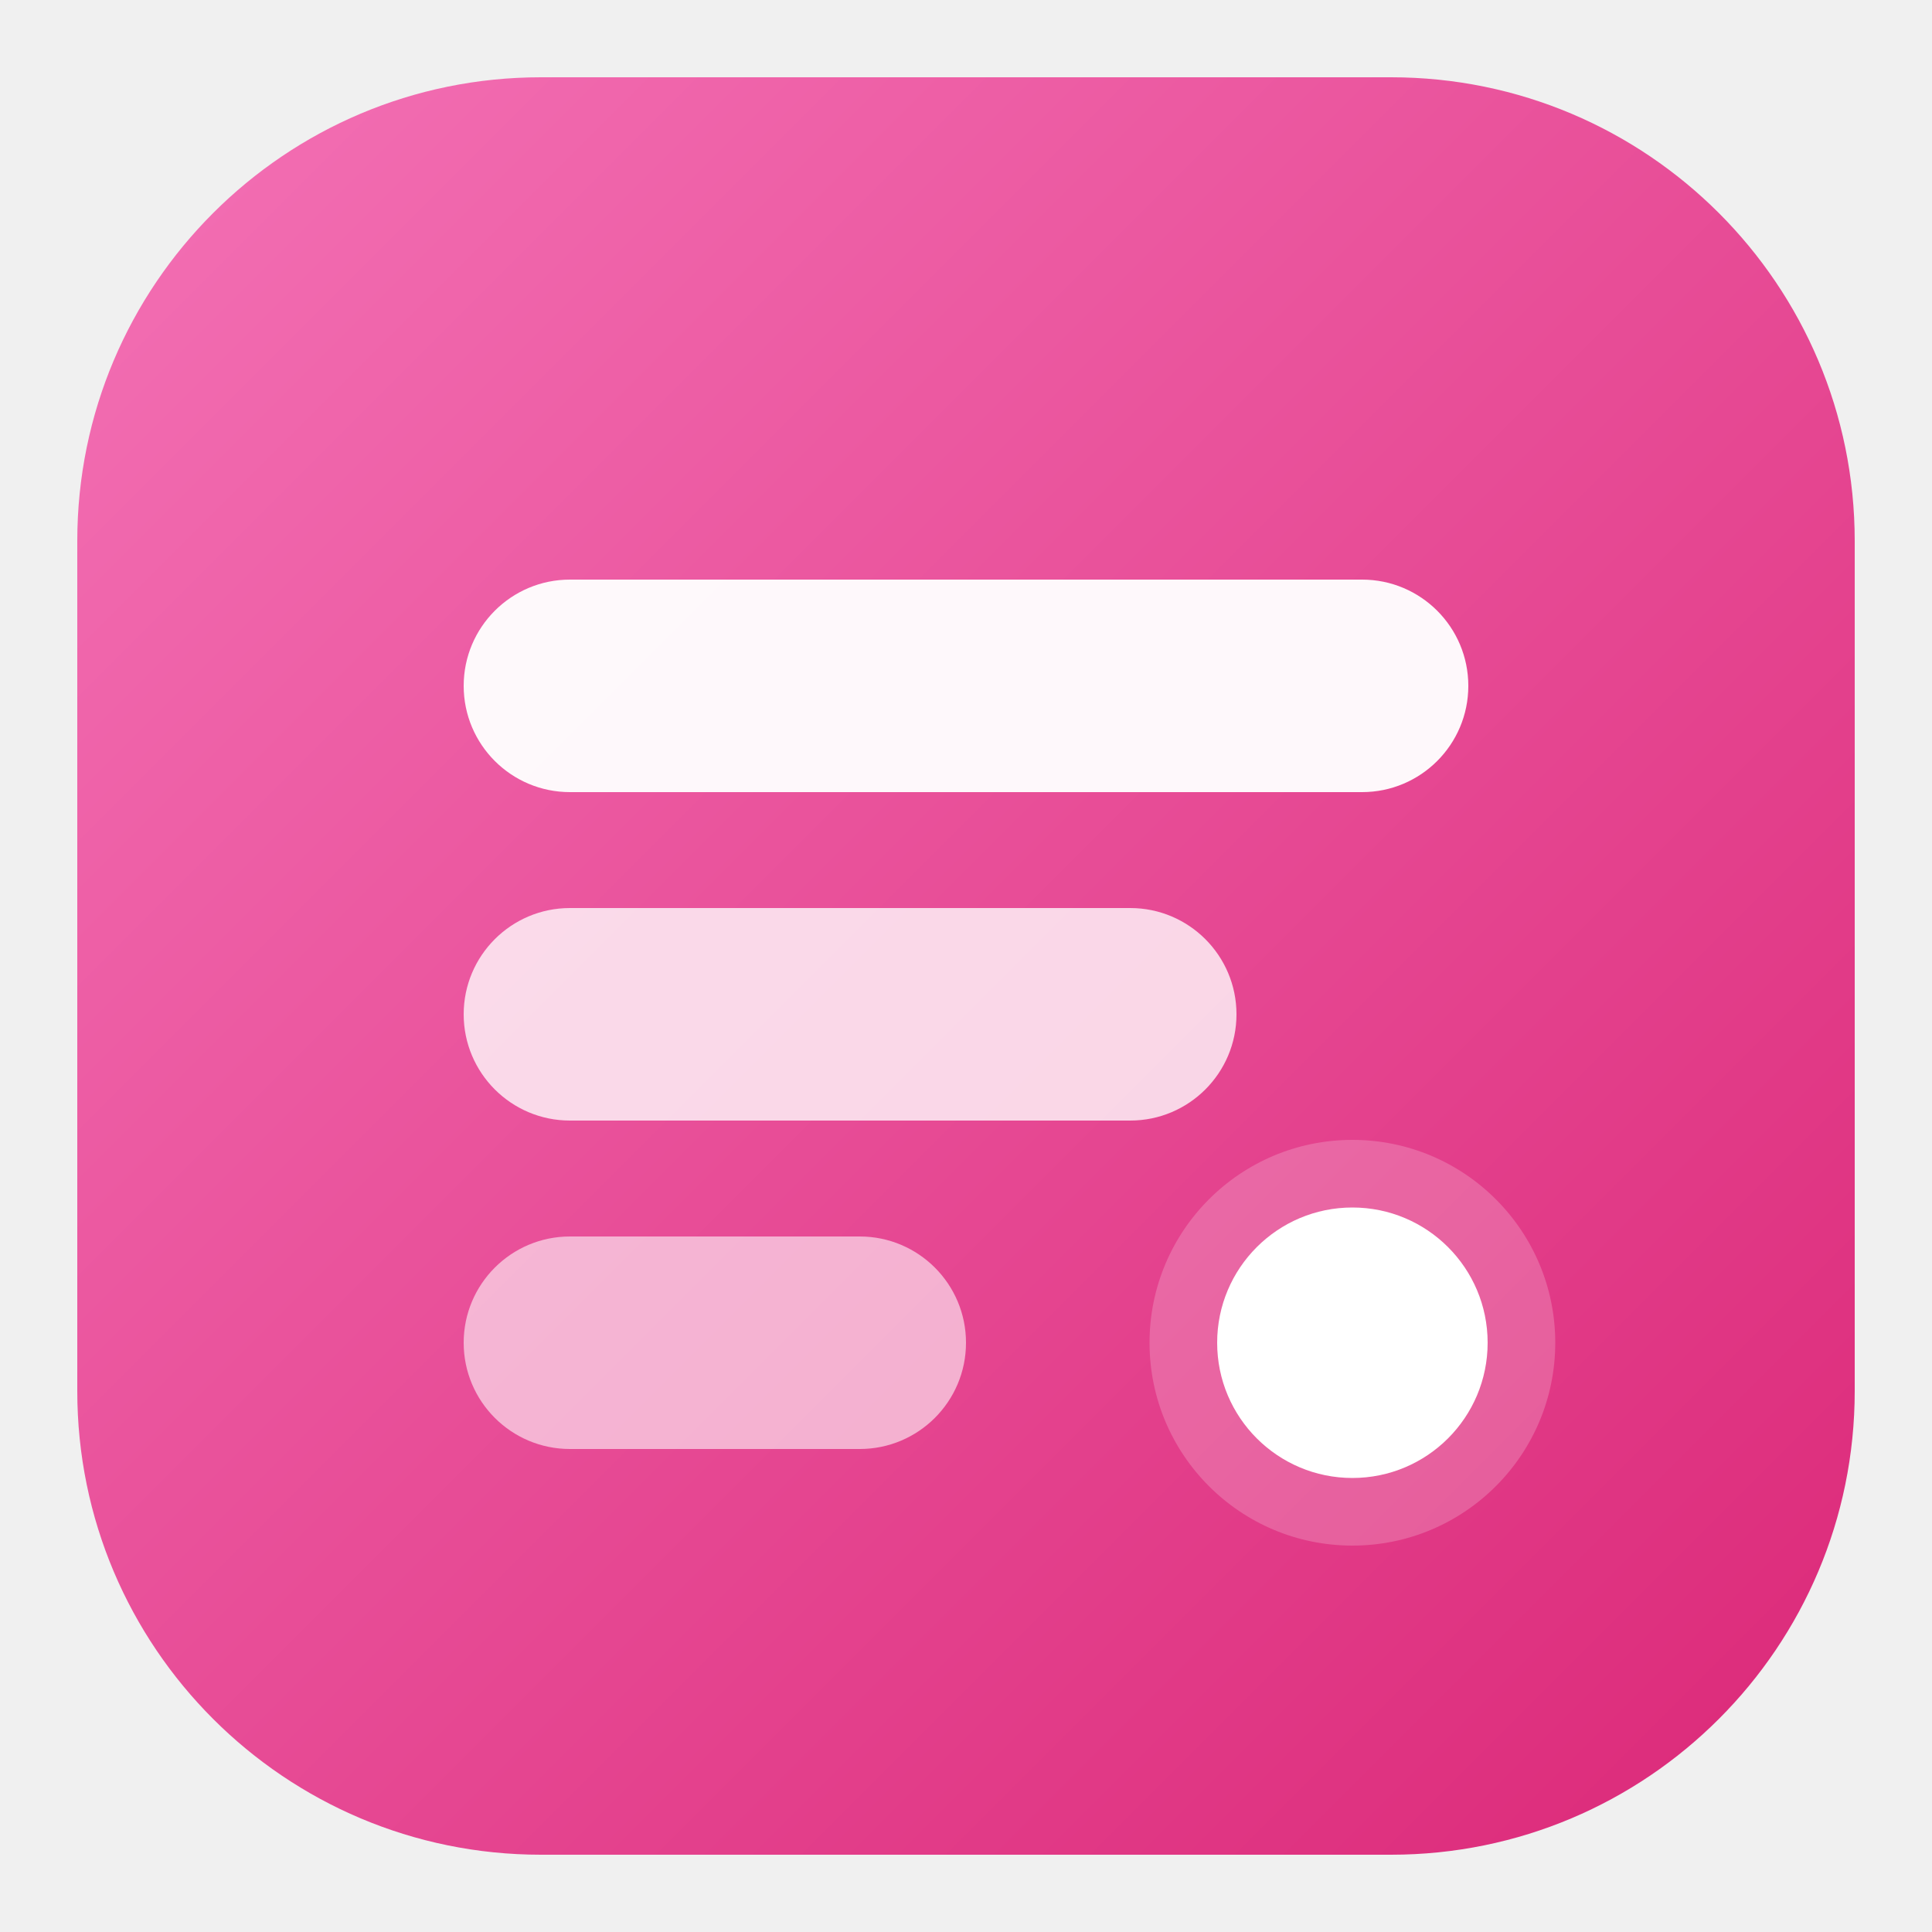
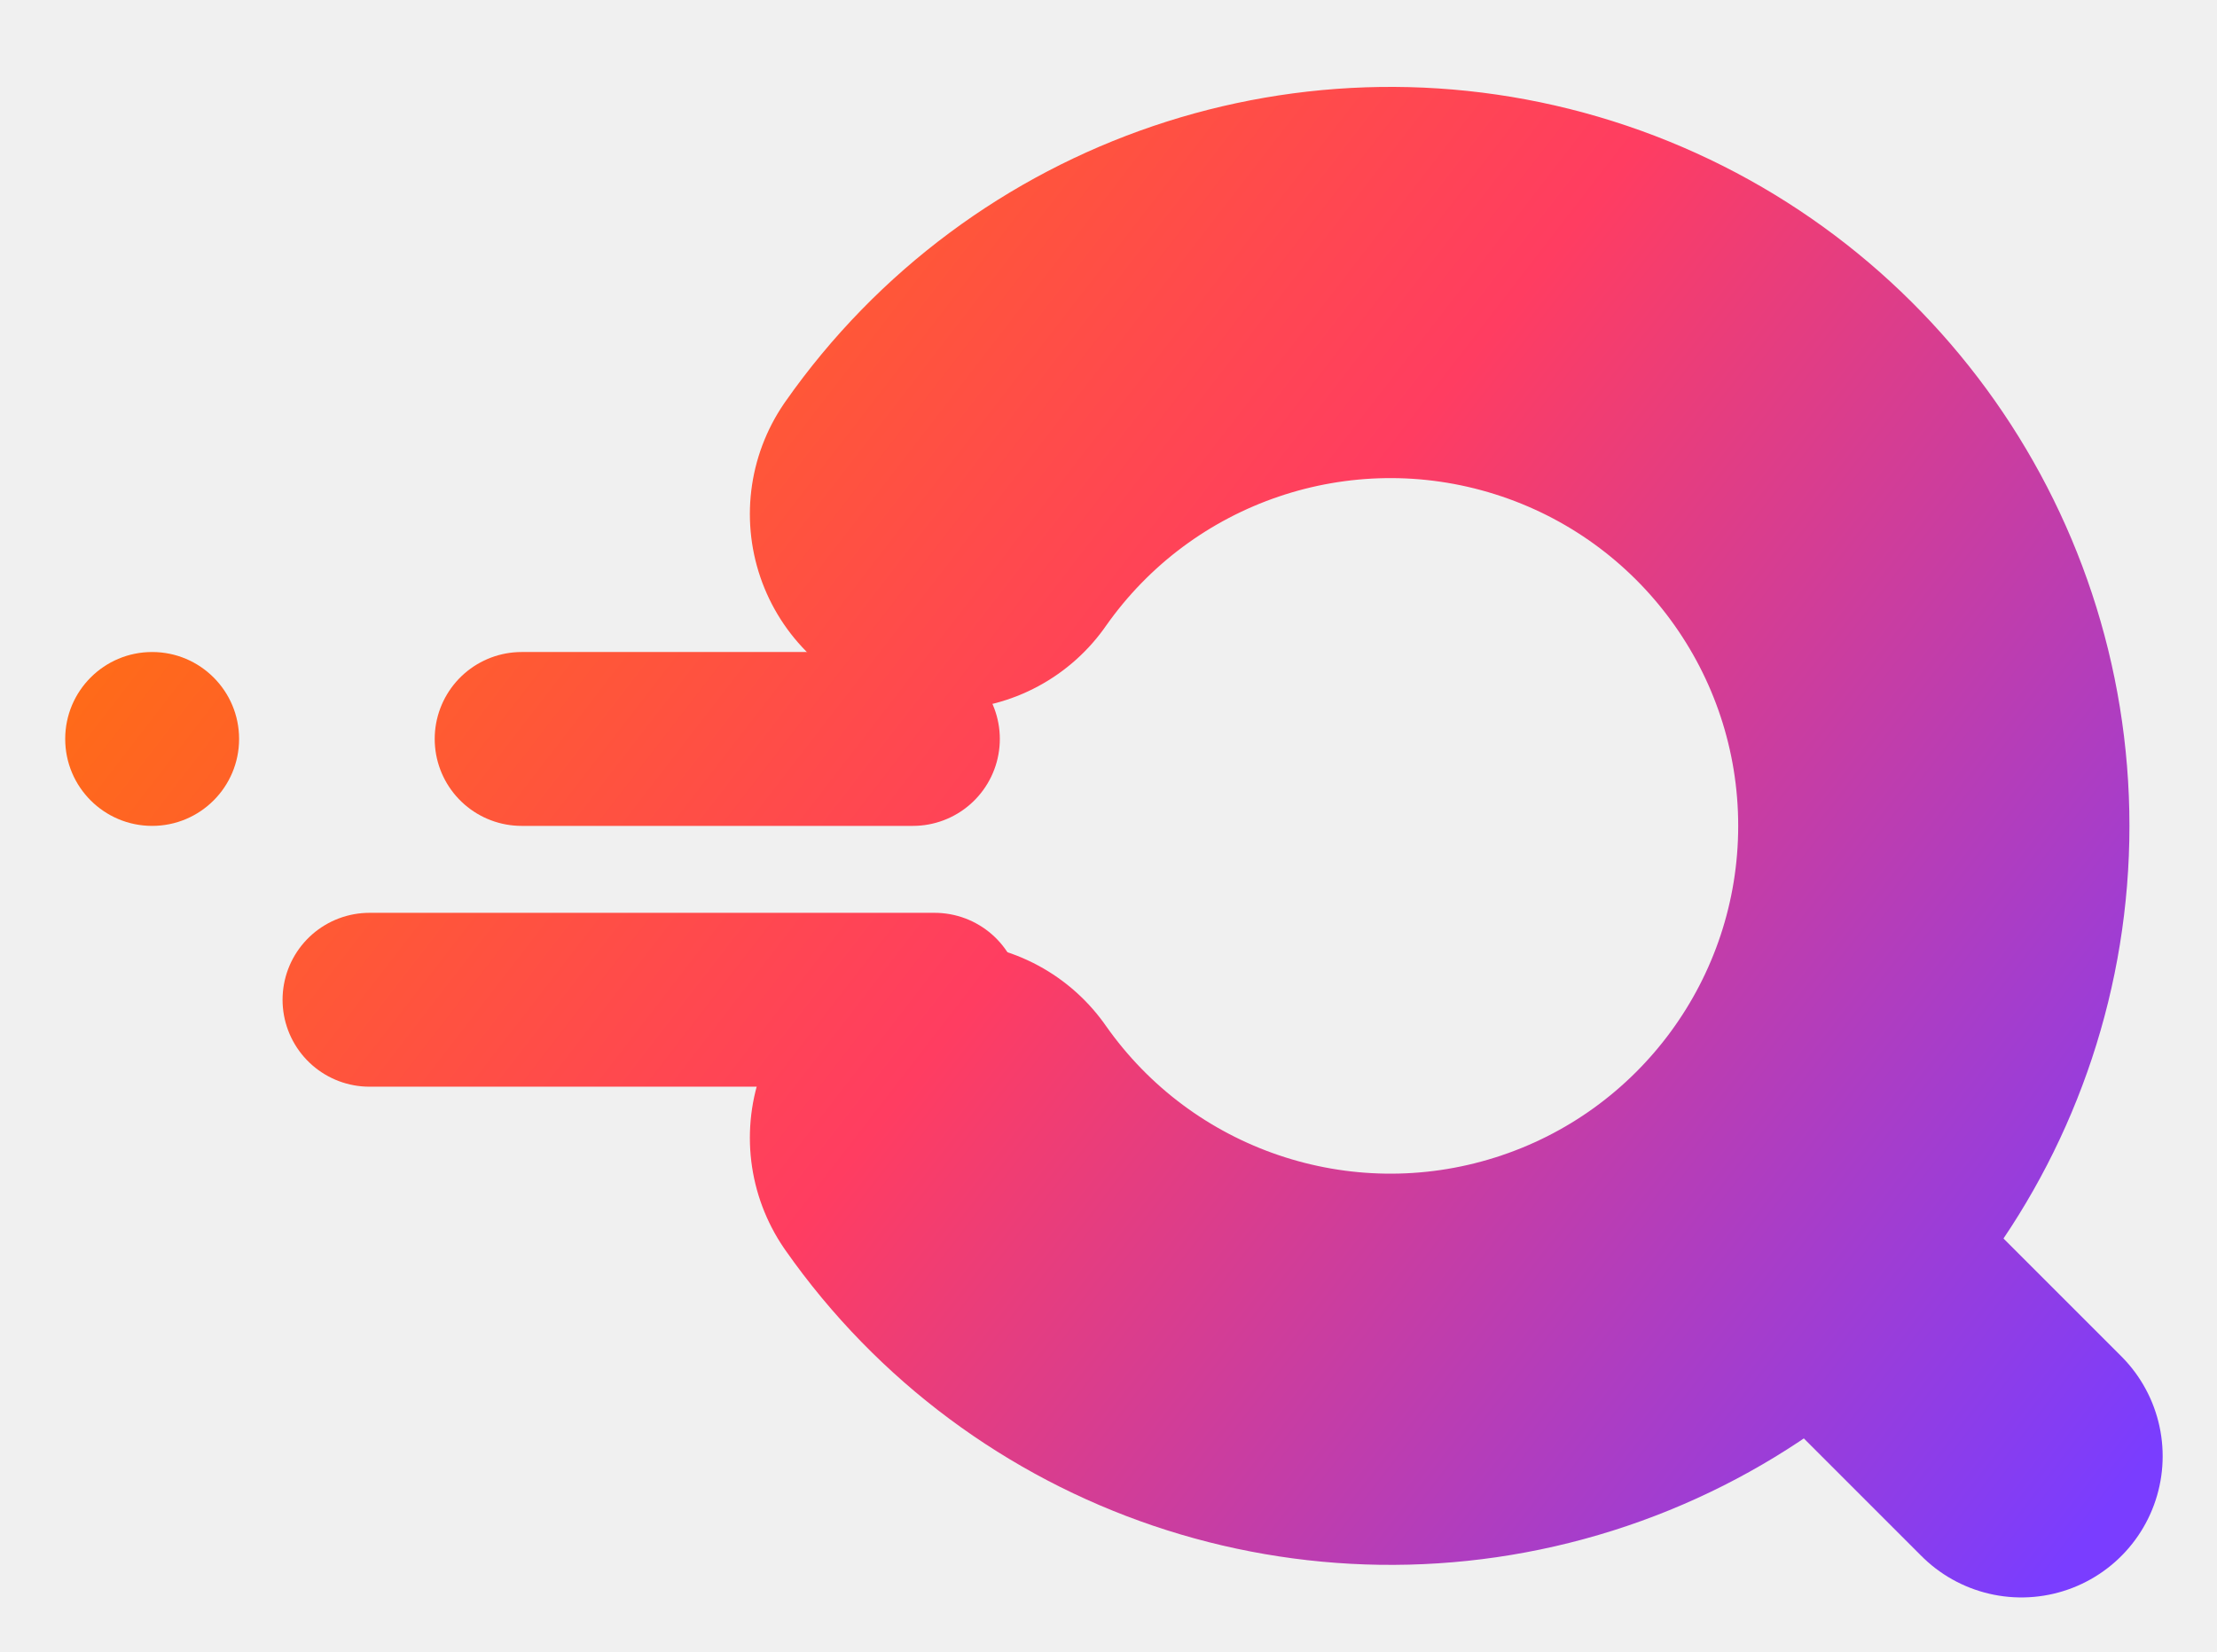
- <svg xmlns="http://www.w3.org/2000/svg" viewBox="0 0 100 100" fill="none" role="img" aria-label="bunqueue dashboard">
+ <svg xmlns="http://www.w3.org/2000/svg" viewBox="0 0 204 152" fill="none" role="img" aria-label="Qelay">
  <defs>
-     <linearGradient id="bqd-badge" x1="0" y1="0" x2="1" y2="1">
-       <stop offset="0%" stop-color="#f472b6" />
-       <stop offset="100%" stop-color="#db2777" />
+     <linearGradient id="qelay-g" gradientUnits="userSpaceOnUse" x1="14" y1="8" x2="190" y2="144">
+       <stop offset="0" stop-color="#FF7A00" />
+       <stop offset="0.5" stop-color="#FF3D61" />
+       <stop offset="1" stop-color="#7A3DFF" />
    </linearGradient>
  </defs>
-   <rect x="4" y="4" width="92" height="92" rx="24" fill="url(#bqd-badge)" />
-   <rect x="24" y="30" width="52" height="11" rx="5.5" fill="#ffffff" opacity="0.96" />
-   <rect x="24" y="47" width="40" height="11" rx="5.5" fill="#ffffff" opacity="0.78" />
-   <rect x="24" y="64" width="26" height="11" rx="5.5" fill="#ffffff" opacity="0.58" />
-   <circle cx="70" cy="69.5" r="10.5" fill="#ffffff" opacity="0.2" />
-   <circle cx="70" cy="69.5" r="7" fill="#ffffff" />
+   <g stroke="url(#qelay-g)" stroke-linecap="round">
+     <path d="M87 47.3A50 50 0 1 1 87 104.7" stroke-width="36" />
+     <path d="M162 110L186 134" stroke-width="26" />
+     <path d="M48 68H84" stroke-width="16" />
+     <path d="M34 92H86" stroke-width="16" />
+   </g>
+   <circle cx="14" cy="68" r="8" fill="url(#qelay-g)" />
</svg>
